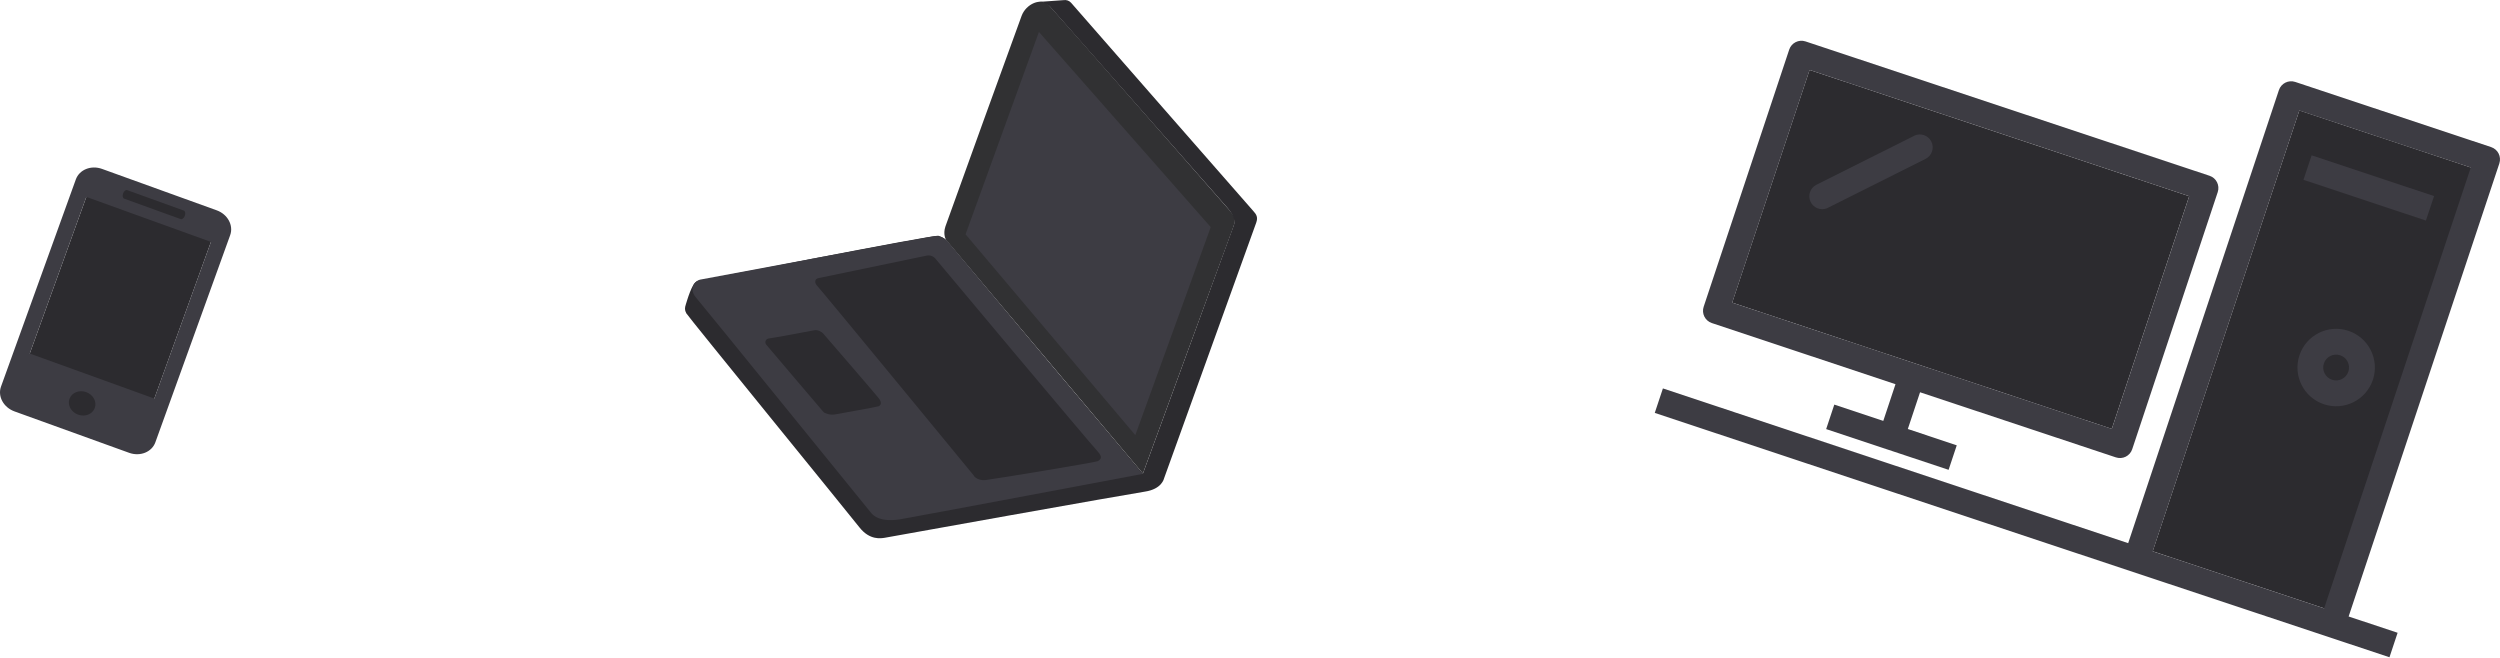
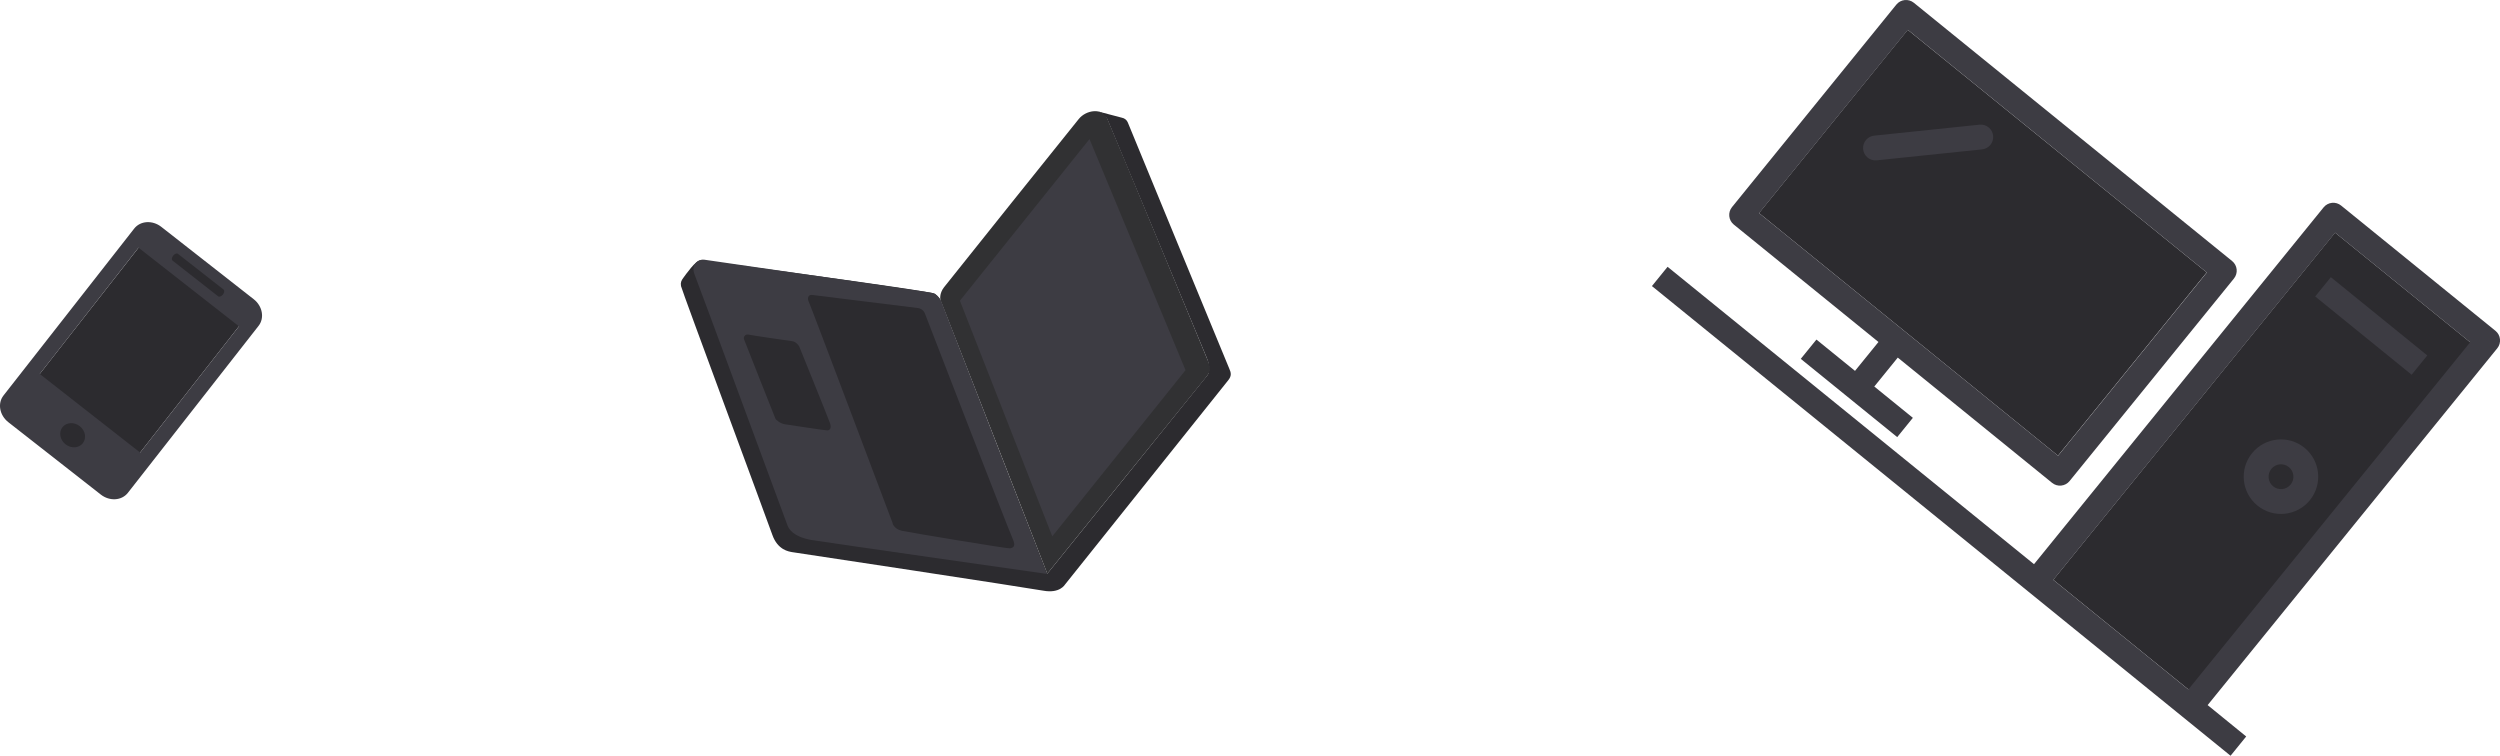
- <svg xmlns="http://www.w3.org/2000/svg" id="Layer_1" data-name="Layer 1" viewBox="0 0 1921.15 505.08">
+ <svg xmlns="http://www.w3.org/2000/svg" id="Layer_1" data-name="Layer 1" viewBox="0 0 1996.06 603.37">
  <defs>
    <style>.cls-1{fill:#2c2b2f;}.cls-2{fill:#3d3c43;}.cls-3{fill:#313133;}</style>
  </defs>
-   <rect class="cls-1" x="157.42" y="244.57" width="182.05" height="101.81" transform="translate(-272.77 370.24) rotate(-70.14)" />
-   <path class="cls-2" d="M325.46,220.15l-88.13-31.83c-8.46-3.06-17.43.58-20.14,8.07l-57.5,159.2c-2.72,7.52,1.91,16,10.34,19.07l88.12,31.83c8.47,3.05,17.43-.58,20.14-8.06l57.5-159.2C338.5,231.74,333.88,223.19,325.46,220.15Zm-68.82-15.53,43.5,15.71c1.1.4,1.47,2.18.82,4s-2.13,2.94-3.18,2.56l-43.47-15.71c-1.1-.39-1.45-2.18-.8-4s2.06-3,3.16-2.55ZM218.91,377.16c-5.37-1.94-8.33-7.4-6.6-12.18s7.49-7.07,12.86-5.13,8.31,7.38,6.59,12.16-7.47,7.1-12.82,5.16Zm58.59-12.37-95.73-34.58,43.49-120.38L321,244.41Z" transform="translate(-158.91 -58.52)" />
-   <path class="cls-3" d="M1037.19,422.42s-150-178.12-150.77-178.86-3-5.05-1-11,56.67-157,58.51-161.74c3.29-9.2,15.14-14.72,21.34-8,5.44,5.76,138.17,156.82,138.84,157.68,3.39,4.34,5,6.17,2.34,13.12C1103.43,241.48,1037.19,422.42,1037.19,422.42Z" transform="translate(-158.91 -58.52)" />
-   <polygon class="cls-2" points="798.38 24.55 742 180.06 872.44 334.4 930.4 174.53 798.38 24.55" />
-   <path class="cls-1" d="M957,60s18.56-1.31,19.33-1.38a6.27,6.27,0,0,1,5.64,2c2.16,2.47,137.6,157.38,140,160s3.83,4.78,2.28,9.06-70.48,195.56-70.68,196.11-1.67,8.56-14.93,10.54S840,471.48,838.63,471.81c-2.46.32-11.29,2.18-19.31-8.07s-131.6-161.89-133-164.45-1.22-4.25-.37-6.86,4.79-16.85,8.65-17.71,182.6-36.18,185.56-35a15.24,15.24,0,0,1,8.17,6.15c3,4.05,148.87,176.56,148.87,176.56s69.12-188.67,69.5-189.89,3.18-5.51-4.91-14.7S966.09,63.78,965.46,63.23,960.68,59.67,957,60Z" transform="translate(-158.91 -58.52)" />
-   <path class="cls-2" d="M1036.87,422.72S887.64,244.62,887,243.93a11.33,11.33,0,0,0-10.86-3.8c-8.18,1.29-176,32.71-179.28,33.28s-9.46,6.48-3,13.9c4.81,5.46,132.91,163.62,134.64,165.55s6.52,7,21.74,4.79C863.74,455.38,1036.87,422.72,1036.87,422.72Z" transform="translate(-158.91 -58.52)" />
-   <path class="cls-1" d="M907.43,424.18c-.81-.71,2,4,8.91,3.23s85.28-13.75,86.17-14.5,5.07-2.07-.29-7.72S878.57,258.46,878.07,257.66A7,7,0,0,0,870.8,255c-4.25.93-79.72,16.59-83,17.25s-2.92,4.08-.77,6.1S907.43,424.18,907.43,424.18Z" transform="translate(-158.91 -58.52)" />
-   <path class="cls-1" d="M791.44,314.74c-1-1.19-4.24-3-6.73-2.44s-33.35,6.24-35.28,6.36a2.9,2.9,0,0,0-1.7,4.7c1.54,2,43.3,50.9,44,51.77s5,2.63,9,1.83,31.68-5.61,33.34-6.24,2.84-2.67.17-6.12S791.44,314.74,791.44,314.74Z" transform="translate(-158.91 -58.52)" />
-   <rect class="cls-1" x="1758.08" y="264.4" width="357.04" height="141.4" transform="translate(848.43 2008.39) rotate(-71.6)" />
-   <rect class="cls-1" x="1571.39" y="96.47" width="188.44" height="307.44" transform="translate(743.55 1693.16) rotate(-71.6)" />
-   <rect class="cls-2" x="1969.3" y="153.37" width="19.83" height="99.17" transform="translate(1002.99 1958.4) rotate(-71.6)" />
-   <path class="cls-2" d="M1474.34,306.76l141.18,47-9.38,28.2-37.64-12.52-6.26,18.82,94.09,31.3,6.26-18.82L1625,388.19l9.39-28.23L1784.89,410a9.91,9.91,0,0,0,12.54-6.28l65.73-197.6a9.91,9.91,0,0,0-6.28-12.52L1546.33,90.33a9.92,9.92,0,0,0-12.48,6.29l-65.73,197.59A9.91,9.91,0,0,0,1474.34,306.76Zm75.19-194.46,291.69,97-59.47,178.78-291.69-97Z" transform="translate(-158.91 -58.52)" />
-   <path class="cls-2" d="M1963.56,312.73a29.75,29.75,0,1,0,18.84,37.61h0A29.78,29.78,0,0,0,1963.56,312.73ZM1951,350.36a9.92,9.92,0,1,1,12.54-6.28A9.92,9.92,0,0,1,1951,350.36Z" transform="translate(-158.91 -58.52)" />
-   <path class="cls-2" d="M1629.76,162.94l-75.23,37.67a9.92,9.92,0,0,0,8.25,18l.62-.32,75.24-37.67a9.92,9.92,0,0,0-8.89-17.74h0Z" transform="translate(-158.91 -58.52)" />
-   <path class="cls-2" d="M1963.74,532.27l115.82-348.16a9.93,9.93,0,0,0-6.28-12.54h0l-150.58-50.09a9.92,9.92,0,0,0-12.54,6.27L1794.33,475.91,1436.79,357l-6.26,18.82L1995.12,563.6l6.26-18.82ZM1944.92,526,1813.2,482.19l112.67-338.72,131.73,43.81Z" transform="translate(-158.91 -58.52)" />
+   <rect class="cls-1" x="157.99" y="287.73" width="182.05" height="101.81" transform="translate(-314.25 273.76) rotate(-51.95)" />
+   <path class="cls-2" d="M345.69,291.13l-73.78-57.76c-7.09-5.55-16.75-4.89-21.65,1.38L145.92,368c-4.93,6.3-3.18,15.82,3.87,21.34l73.79,57.76c7.08,5.54,16.73,4.89,21.64-1.37l104.34-133.3C354.46,306.21,352.74,296.64,345.69,291.13Zm-60.52-36.24,36.42,28.5c.92.72.71,2.53-.47,4s-2.94,2.13-3.82,1.44l-36.39-28.49c-.93-.72-.7-2.53.48-4s2.88-2.16,3.8-1.44ZM195.45,407c-4.49-3.52-5.6-9.64-2.47-13.64s9.32-4.38,13.82-.86,5.59,9.61,2.46,13.61-9.3,4.41-13.78.9ZM255,413.56l-80.14-62.73L253.72,250l80.17,62.76Z" transform="translate(-143.12 -52.24)" />
+   <path class="cls-3" d="M979.31,510.28s-84.63-217-85.1-217.91-1.25-5.76,2.61-10.73,104.24-130.39,107.51-134.26c6.07-7.65,19.07-9.06,22.78-.7,3.29,7.2,80.26,193,80.63,194,1.8,5.19,2.76,7.45-2,13.16C1100.31,360.33,979.31,510.28,979.31,510.28Z" transform="translate(-143.12 -52.24)" />
+   <polygon class="cls-2" points="869.89 111.04 766.42 240.09 840.16 428.23 946.55 295.56 869.89 111.04" />
+   <path class="cls-1" d="M1020.15,141.3l18.74,4.93a6.27,6.27,0,0,1,4.68,3.75c1.25,3,79.55,193.32,81,196.52s2.08,5.76-.77,9.31L993.66,518.68c-.36.45-4.34,7.57-17.54,5.17s-199.3-30.67-200.69-30.8c-2.44-.49-11.39-1.57-15.69-13.86s-72.41-195.66-72.89-198.53.22-4.41,1.87-6.61,10-14.4,13.89-14,184.51,24.59,186.94,26.67a15.17,15.17,0,0,1,5.75,8.46c1.5,4.78,84,215.1,84,215.1s126.23-156.33,127-157.36,4.78-4.2.09-15.49-78.85-189.6-79.27-190.32S1023.76,142.21,1020.15,141.3Z" transform="translate(-143.12 -52.24)" />
+   <path class="cls-2" d="M978.91,510.46S895,293.77,894.61,292.9a11.34,11.34,0,0,0-9.06-7.1c-8.16-1.42-177.13-25.74-180.44-26.26s-11.05,3.08-7.3,12.2c2.79,6.72,73.1,197.71,74.11,200.11s3.91,8.74,19,11.53C804.49,485.59,978.91,510.46,978.91,510.46Z" transform="translate(-143.12 -52.24)" />
+   <path class="cls-1" d="M855.9,470.13c-.54-.93.63,4.47,7.39,5.93s85.17,14.46,86.25,14,5.47-.33,2.22-7.4S882,303.94,881.77,303a7,7,0,0,0-6-4.84c-4.32-.49-80.81-10-84.17-10.43s-4.08,2.92-2.7,5.53S855.9,470.13,855.9,470.13Z" transform="translate(-143.12 -52.24)" />
+   <path class="cls-1" d="M781.36,329.15c-.58-1.45-3.05-4.18-5.58-4.48s-33.58-4.84-35.45-5.35a2.9,2.9,0,0,0-3.28,2.46,2.83,2.83,0,0,0,.15,1.44c.82,2.4,24.6,62.15,25,63.19s3.89,4.11,7.94,4.64,31.8,4.9,33.57,4.84,3.55-1.62,2.13-5.74S781.36,329.15,781.36,329.15Z" transform="translate(-143.12 -52.24)" />
+   <rect class="cls-1" x="1771.4" y="350.45" width="357.04" height="141.4" transform="translate(251.03 1617.56) rotate(-50.94)" />
+   <rect class="cls-1" x="1632.1" y="92.36" width="188.44" height="307.44" transform="translate(304.26 1379.2) rotate(-50.94)" />
+   <rect class="cls-2" x="2026.51" y="262.96" width="19.83" height="99.17" transform="translate(367.35 1644.56) rotate(-50.94)" />
+   <path class="cls-2" d="M1527.39,231.52l115.54,93.77-18.73,23.07-30.8-25-12.5,15.4,77,62.48,12.5-15.39-30.8-25,18.75-23.1,123.19,100a9.92,9.92,0,0,0,14-1.45l131.23-161.7a9.91,9.91,0,0,0-1.46-13.93L1671.13,54.42a9.93,9.93,0,0,0-13.9,1.47L1526,217.59A9.92,9.92,0,0,0,1527.39,231.52Zm139-155.42,238.69,193.72L1786.33,416.11,1547.64,222.4Z" transform="translate(-143.12 -52.24)" />
+   <path class="cls-2" d="M1983.05,409.73a29.75,29.75,0,1,0,4.35,41.85h0A29.8,29.8,0,0,0,1983.05,409.73Zm-25,30.8a9.92,9.92,0,1,1,14-1.45A9.92,9.92,0,0,1,1958.05,440.53Z" transform="translate(-143.12 -52.24)" />
+   <path class="cls-2" d="M1723.57,151.79l-83.69,8.71a9.91,9.91,0,0,0,1.36,19.78c.23,0,.46,0,.69-.07l83.69-8.7a9.92,9.92,0,0,0-2-19.74h0Z" transform="translate(-143.12 -52.24)" />
+   <path class="cls-2" d="M1905.75,615.21,2137,330.32a9.92,9.92,0,0,0-1.45-13.95h0l-123.22-100a9.92,9.92,0,0,0-14,1.45L1767.12,502.7,1474.55,265.26l-12.5,15.39,462,375,12.49-15.39Zm-15.4-12.5-107.79-87.48,225-277.17,107.79,87.48Z" transform="translate(-143.12 -52.24)" />
</svg>
